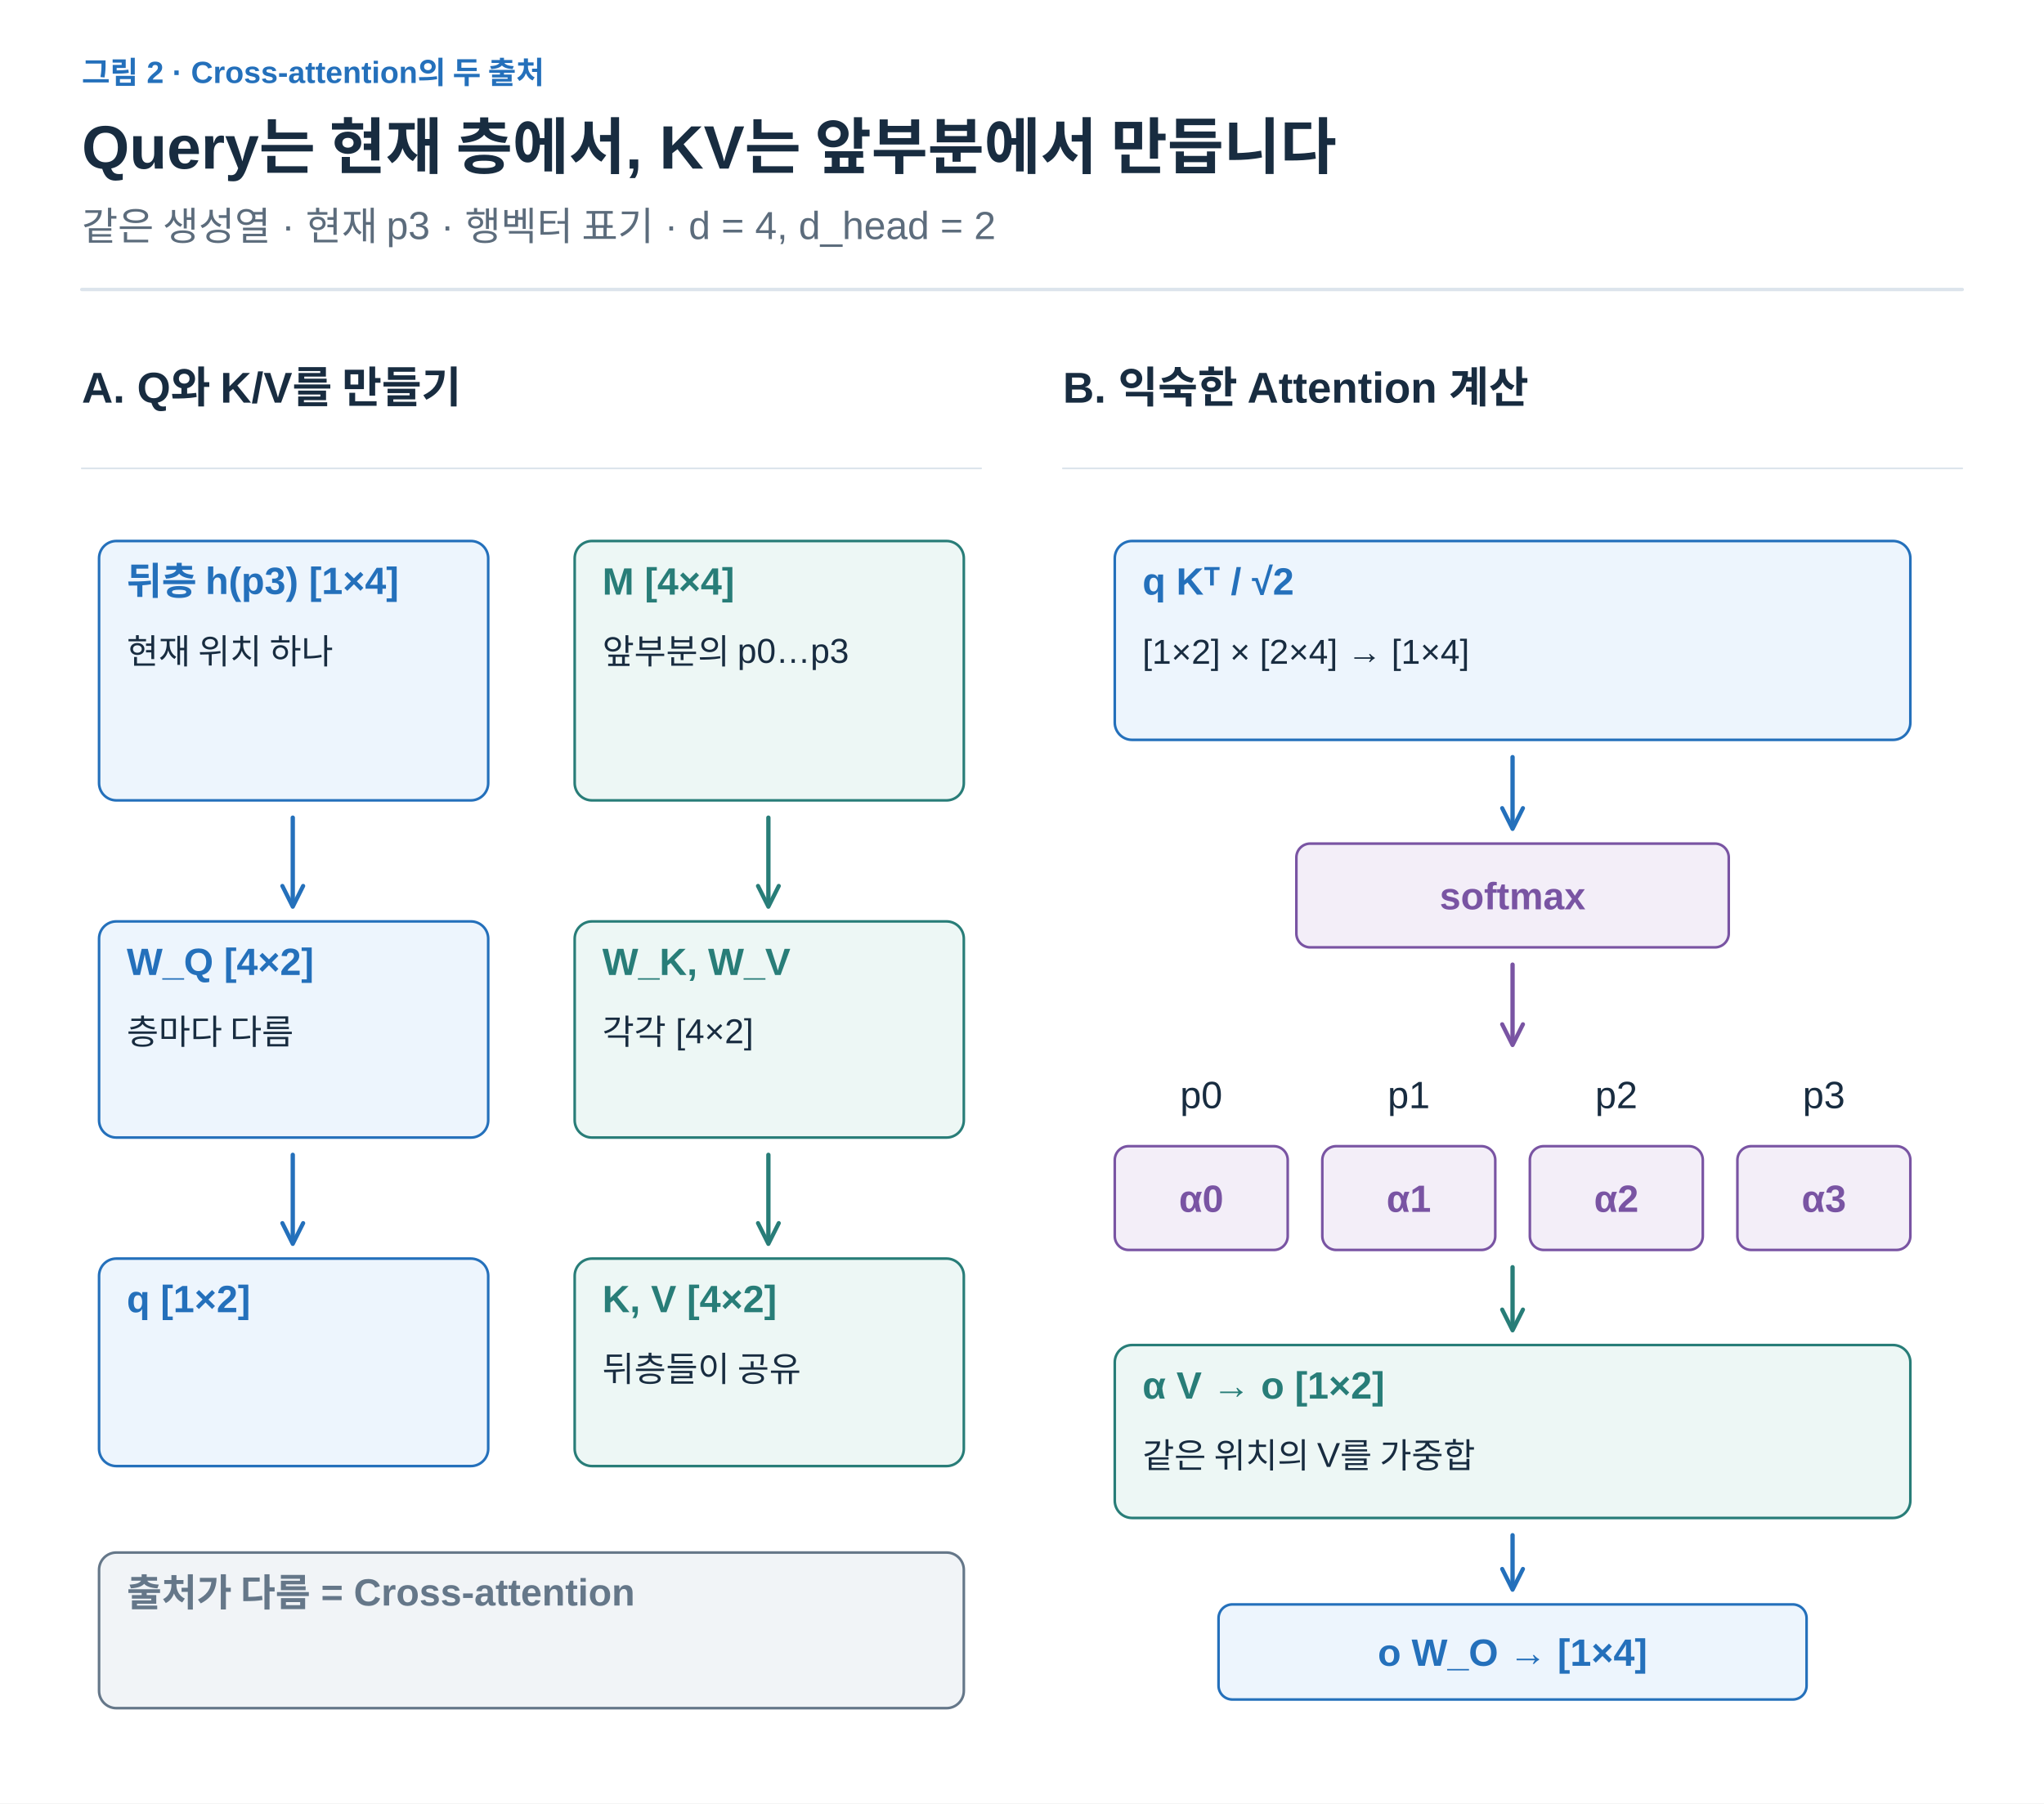
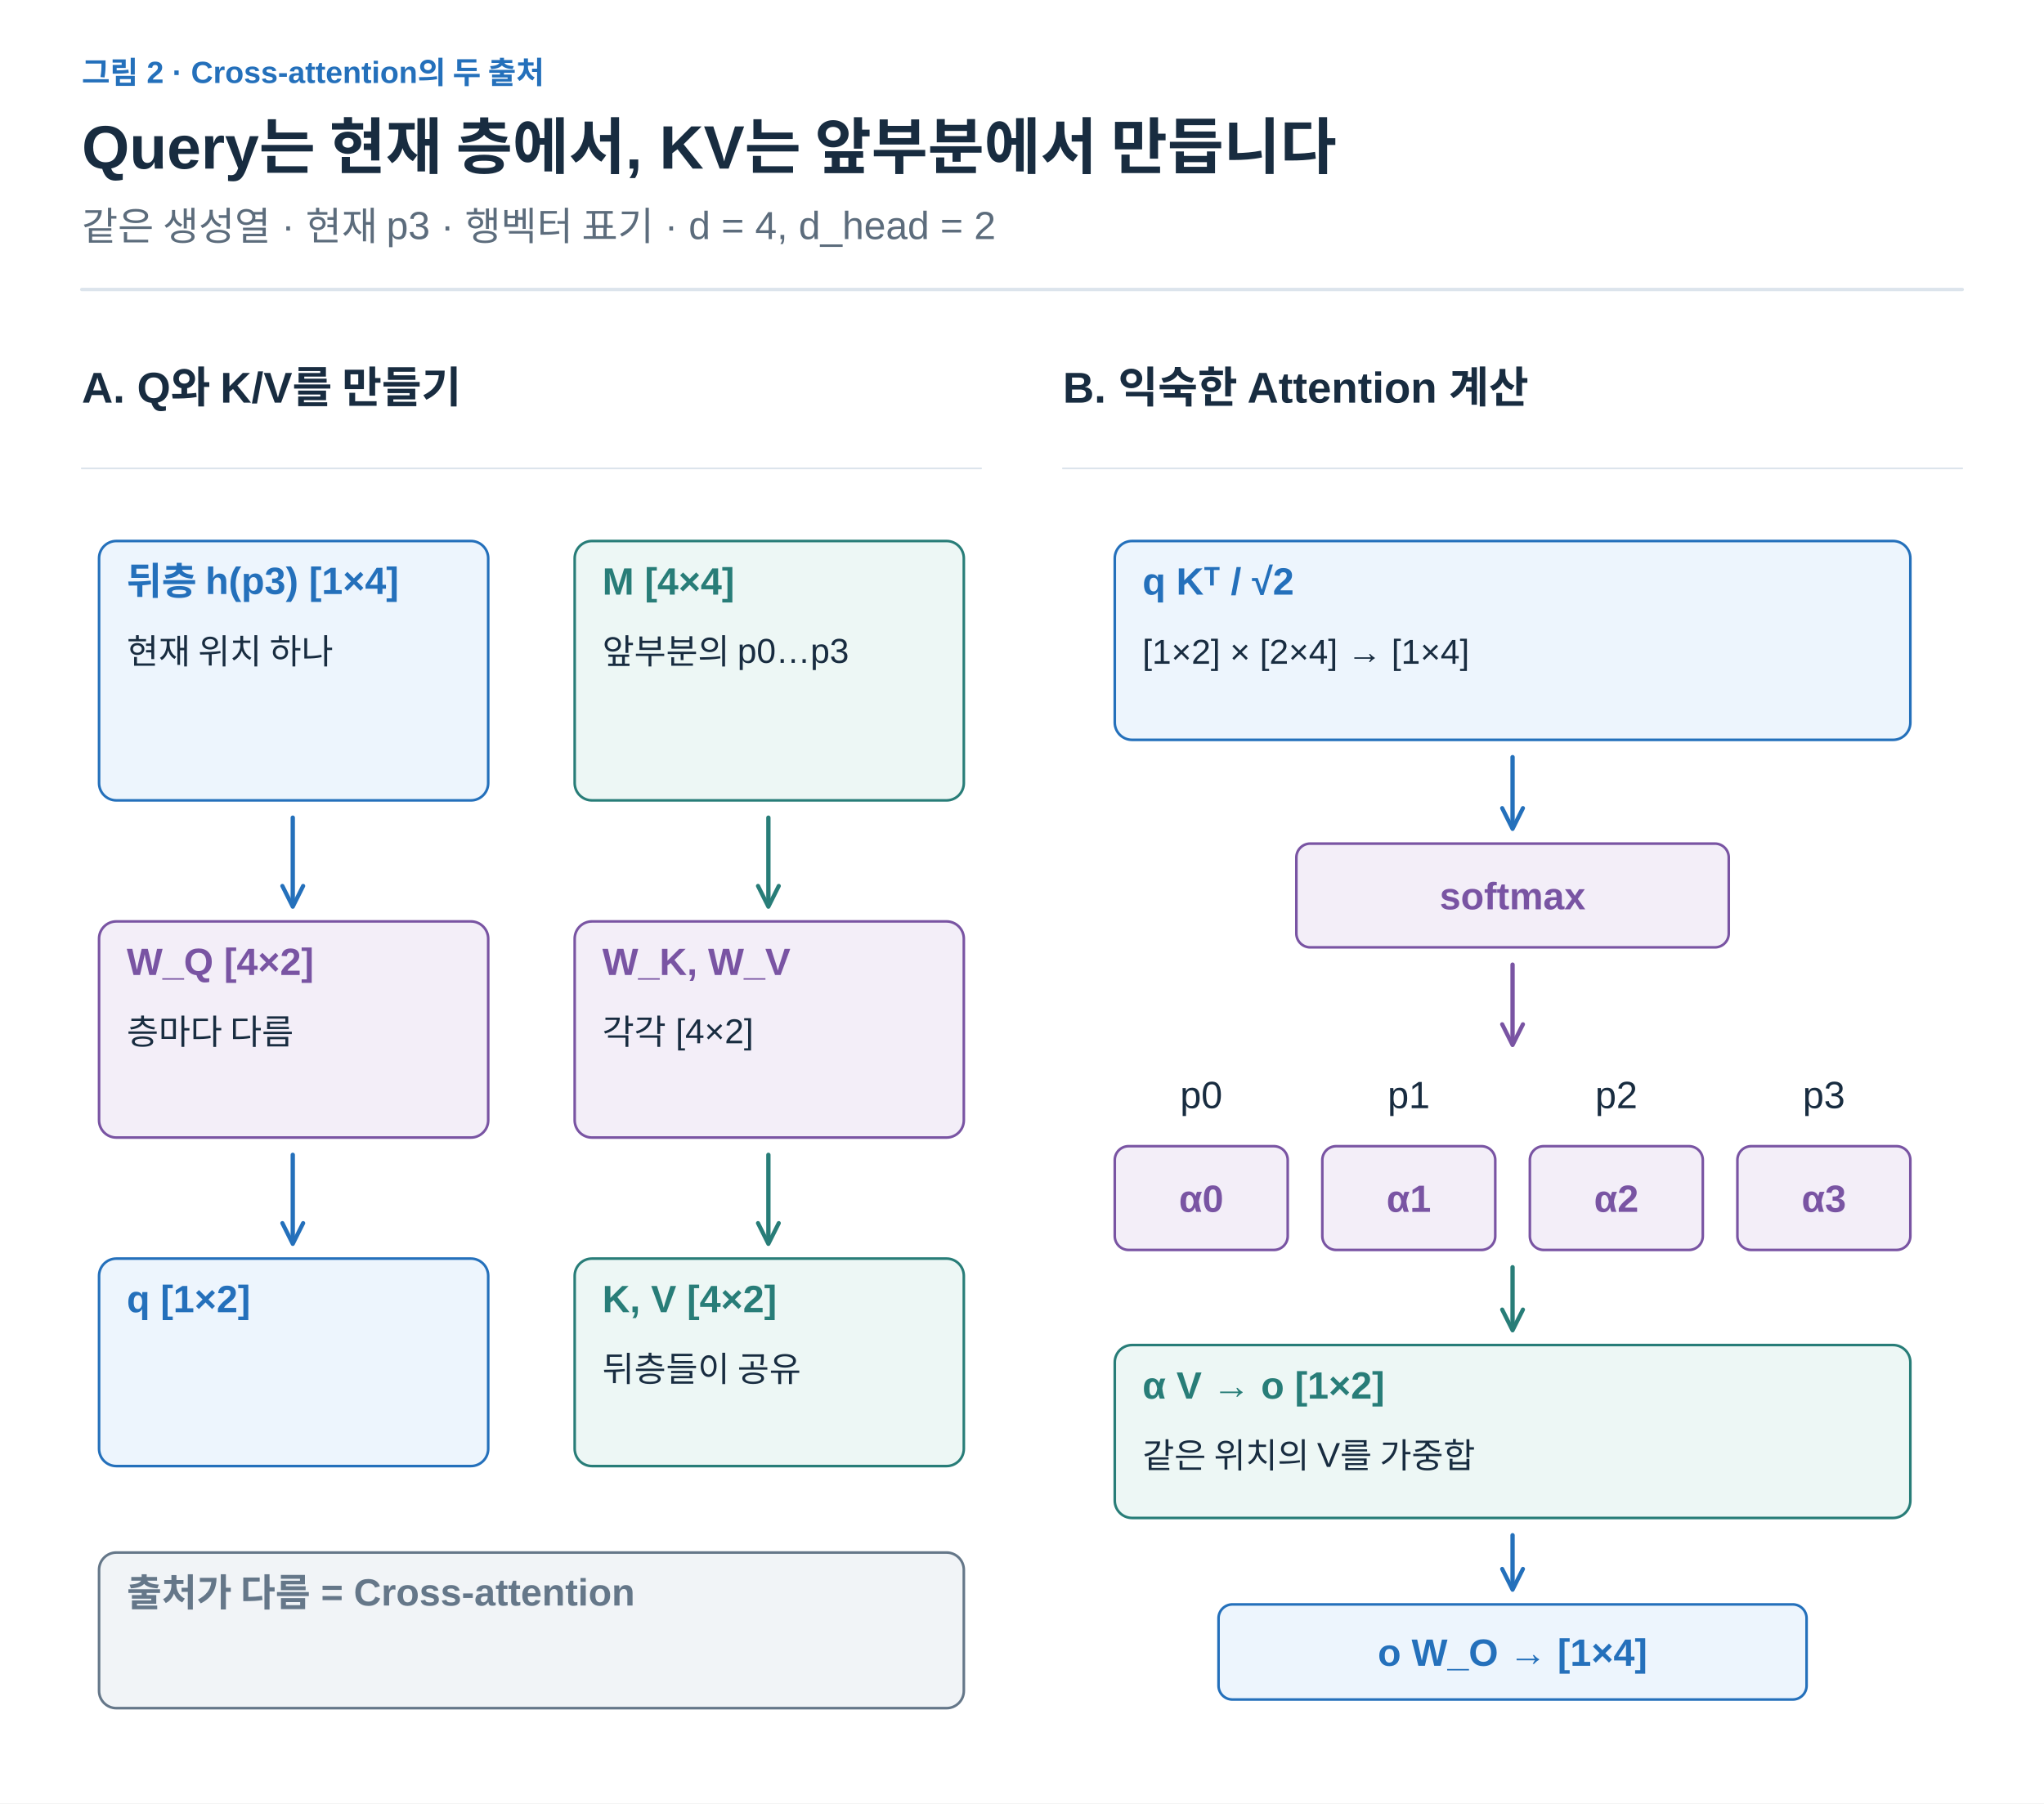
<svg xmlns="http://www.w3.org/2000/svg" width="1200" height="1059" viewBox="0 0 1200 1059" role="img" aria-labelledby="title desc">
  <defs>
    <marker id="arrow-ink" viewBox="0 0 10 10" refX="8" refY="5" markerWidth="6" markerHeight="6" orient="auto">
      <path d="M1 1 L9 5 L1 9" fill="none" stroke="#182C40" stroke-width="1.6" />
    </marker>
    <marker id="arrow-muted" viewBox="0 0 10 10" refX="8" refY="5" markerWidth="6" markerHeight="6" orient="auto">
      <path d="M1 1 L9 5 L1 9" fill="none" stroke="#5C6C7C" stroke-width="1.6" />
    </marker>
    <marker id="arrow-line" viewBox="0 0 10 10" refX="8" refY="5" markerWidth="6" markerHeight="6" orient="auto">
      <path d="M1 1 L9 5 L1 9" fill="none" stroke="#DCE4EC" stroke-width="1.6" />
    </marker>
    <marker id="arrow-paper" viewBox="0 0 10 10" refX="8" refY="5" markerWidth="6" markerHeight="6" orient="auto">
      <path d="M1 1 L9 5 L1 9" fill="none" stroke="#FFFFFF" stroke-width="1.6" />
    </marker>
    <marker id="arrow-blue" viewBox="0 0 10 10" refX="8" refY="5" markerWidth="6" markerHeight="6" orient="auto">
      <path d="M1 1 L9 5 L1 9" fill="none" stroke="#2470BB" stroke-width="1.6" />
    </marker>
    <marker id="arrow-teal" viewBox="0 0 10 10" refX="8" refY="5" markerWidth="6" markerHeight="6" orient="auto">
      <path d="M1 1 L9 5 L1 9" fill="none" stroke="#287D78" stroke-width="1.6" />
    </marker>
    <marker id="arrow-orange" viewBox="0 0 10 10" refX="8" refY="5" markerWidth="6" markerHeight="6" orient="auto">
      <path d="M1 1 L9 5 L1 9" fill="none" stroke="#B55B22" stroke-width="1.6" />
    </marker>
    <marker id="arrow-purple" viewBox="0 0 10 10" refX="8" refY="5" markerWidth="6" markerHeight="6" orient="auto">
      <path d="M1 1 L9 5 L1 9" fill="none" stroke="#7954A3" stroke-width="1.6" />
    </marker>
    <marker id="arrow-gray" viewBox="0 0 10 10" refX="8" refY="5" markerWidth="6" markerHeight="6" orient="auto">
      <path d="M1 1 L9 5 L1 9" fill="none" stroke="#657789" stroke-width="1.6" />
    </marker>
    <marker id="arrow-red" viewBox="0 0 10 10" refX="8" refY="5" markerWidth="6" markerHeight="6" orient="auto">
      <path d="M1 1 L9 5 L1 9" fill="none" stroke="#B34242" stroke-width="1.6" />
    </marker>
    <marker id="arrow-indigo" viewBox="0 0 10 10" refX="8" refY="5" markerWidth="6" markerHeight="6" orient="auto">
      <path d="M1 1 L9 5 L1 9" fill="none" stroke="#4C60A8" stroke-width="1.6" />
    </marker>
    <marker id="arrow-slate" viewBox="0 0 10 10" refX="8" refY="5" markerWidth="6" markerHeight="6" orient="auto">
      <path d="M1 1 L9 5 L1 9" fill="none" stroke="#8191A0" stroke-width="1.6" />
    </marker>
    <marker id="arrow-surface" viewBox="0 0 10 10" refX="8" refY="5" markerWidth="6" markerHeight="6" orient="auto">
      <path d="M1 1 L9 5 L1 9" fill="none" stroke="#F8FAFC" stroke-width="1.6" />
    </marker>
  </defs>
  <style>text{font-family:Arial,"Apple SD Gothic Neo","Noto Sans KR",sans-serif}text[font-family]{font-family:Menlo,Consolas,monospace}path{stroke-linecap:round;stroke-linejoin:round}</style>
  <rect width="100%" height="100%" fill="white" />
  <text x="48" y="49" fill="#2470BB" font-size="18" font-weight="600" text-anchor="start" data-max-width="1104">그림 2 · Cross-attention의 두 출처</text>
  <text x="48" y="99" fill="#182C40" font-size="36" font-weight="700" text-anchor="start" data-max-width="1104">Query는 현재 층에서, KV는 앞부분에서 만듭니다</text>
  <text x="48" y="141" fill="#5C6C7C" font-size="23" font-weight="400" text-anchor="start" data-max-width="1104">같은 생성열 · 현재 p3 · 행벡터 표기 · d = 4, d_head = 2</text>
  <path d="M48,170 H1152" stroke="#DCE4EC" stroke-width="2" />
  <g transform="translate(48 206) scale(1.015385)" data-panel="1">
    <text x="0" y="30" fill="#182C40" font-size="25" font-weight="600" text-anchor="start" data-max-width="520">A. Q와 K/V를 만들기</text>
    <path d="M0 68 L520 68" stroke="#DCE4EC" stroke-width="1" fill="none" />
    <g data-container="true">
      <rect x="10" y="110" width="225" height="150" rx="10" fill="#EDF5FD" stroke="#2470BB" stroke-width="1.5" />
      <text x="26" y="141" fill="#2470BB" font-size="22" font-weight="600" text-anchor="start" data-max-width="193">뒤층 h(p3) [1×4]</text>
      <text x="26" y="181" fill="#182C40" font-size="20" font-weight="400" text-anchor="start" data-max-width="193">현재 위치 하나</text>
    </g>
    <g data-container="true">
      <rect x="285" y="110" width="225" height="150" rx="10" fill="#EDF7F5" stroke="#287D78" stroke-width="1.5" />
      <text x="301" y="141" fill="#287D78" font-size="22" font-weight="600" text-anchor="start" data-max-width="193">M [4×4]</text>
      <text x="301" y="181" fill="#182C40" font-size="20" font-weight="400" text-anchor="start" data-max-width="193">앞부분의 p0…p3</text>
    </g>
    <path d="M122 270 L122 320" stroke="#2470BB" stroke-width="2.5" fill="none" marker-end="url(#arrow-blue)" />
    <path d="M397 270 L397 320" stroke="#287D78" stroke-width="2.5" fill="none" marker-end="url(#arrow-teal)" />
    <g data-container="true">
-       <rect x="10" y="330" width="225" height="125" rx="10" fill="#EDF5FD" stroke="#2470BB" stroke-width="1.5" />
-       <text x="26" y="361" fill="#2470BB" font-size="22" font-weight="600" text-anchor="start" data-max-width="193">W_Q [4×2]</text>
+       <rect x="10" y="330" width="225" height="125" rx="10" fill="#F3EEF8" stroke="#7954A3" stroke-width="1.5" />
+       <text x="26" y="361" fill="#7954A3" font-size="22" font-weight="600" text-anchor="start" data-max-width="193">W_Q [4×2]</text>
      <text x="26" y="401" fill="#182C40" font-size="20" font-weight="400" text-anchor="start" data-max-width="193">층마다 다름</text>
    </g>
    <g data-container="true">
-       <rect x="285" y="330" width="225" height="125" rx="10" fill="#EDF7F5" stroke="#287D78" stroke-width="1.5" />
-       <text x="301" y="361" fill="#287D78" font-size="22" font-weight="600" text-anchor="start" data-max-width="193">W_K, W_V</text>
+       <rect x="285" y="330" width="225" height="125" rx="10" fill="#F3EEF8" stroke="#7954A3" stroke-width="1.5" />
+       <text x="301" y="361" fill="#7954A3" font-size="22" font-weight="600" text-anchor="start" data-max-width="193">W_K, W_V</text>
      <text x="301" y="401" fill="#182C40" font-size="20" font-weight="400" text-anchor="start" data-max-width="193">각각 [4×2]</text>
    </g>
    <path d="M122 465 L122 515" stroke="#2470BB" stroke-width="2.5" fill="none" marker-end="url(#arrow-blue)" />
    <path d="M397 465 L397 515" stroke="#287D78" stroke-width="2.5" fill="none" marker-end="url(#arrow-teal)" />
    <g data-container="true">
      <rect x="10" y="525" width="225" height="120" rx="10" fill="#EDF5FD" stroke="#2470BB" stroke-width="1.5" />
      <text x="26" y="556" fill="#2470BB" font-size="22" font-weight="600" text-anchor="start" data-max-width="193">q [1×2]</text>
    </g>
    <g data-container="true">
      <rect x="285" y="525" width="225" height="120" rx="10" fill="#EDF7F5" stroke="#287D78" stroke-width="1.5" />
      <text x="301" y="556" fill="#287D78" font-size="22" font-weight="600" text-anchor="start" data-max-width="193">K, V [4×2]</text>
      <text x="301" y="596" fill="#182C40" font-size="20" font-weight="400" text-anchor="start" data-max-width="193">뒤층들이 공유</text>
    </g>
    <g data-container="true">
      <rect x="10" y="695" width="500" height="90" rx="10" fill="#F1F4F7" stroke="#657789" stroke-width="1.5" />
      <text x="26" y="726" fill="#657789" font-size="22" font-weight="600" text-anchor="start" data-max-width="468">출처가 다름 = Cross-attention</text>
    </g>
  </g>
  <g transform="translate(624 206) scale(1.015385)" data-panel="2">
    <text x="0" y="30" fill="#182C40" font-size="25" font-weight="600" text-anchor="start" data-max-width="520">B. 익숙한 Attention 계산</text>
    <path d="M0 68 L520 68" stroke="#DCE4EC" stroke-width="1" fill="none" />
    <g data-container="true">
      <rect x="30" y="110" width="460" height="115" rx="10" fill="#EDF5FD" stroke="#2470BB" stroke-width="1.5" />
      <text x="46" y="141" fill="#2470BB" font-size="22" font-weight="600" text-anchor="start" data-max-width="428">q Kᵀ / √2</text>
      <text x="46" y="181" fill="#182C40" font-size="20" font-weight="400" text-anchor="start" data-max-width="428">[1×2] × [2×4] → [1×4]</text>
    </g>
    <path d="M260 235 L260 275" stroke="#2470BB" stroke-width="2.5" fill="none" marker-end="url(#arrow-blue)" />
    <rect x="135" y="285" width="250" height="60" rx="8" fill="#F3EEF8" stroke="#7954A3" stroke-width="1.5" />
    <text x="260" y="323" fill="#7954A3" font-size="22" font-weight="600" text-anchor="middle" data-max-width="238">softmax</text>
    <path d="M260 355 L260 400" stroke="#7954A3" stroke-width="2.5" fill="none" marker-end="url(#arrow-purple)" />
    <text x="80" y="438" fill="#182C40" font-size="22" font-weight="400" text-anchor="middle" data-max-width="100">p0</text>
    <rect x="30" y="460" width="100" height="60" rx="8" fill="#F3EEF8" stroke="#7954A3" stroke-width="1.5" />
    <text x="80" y="498" fill="#7954A3" font-size="22" font-weight="600" text-anchor="middle" data-max-width="88">α0</text>
    <text x="200" y="438" fill="#182C40" font-size="22" font-weight="400" text-anchor="middle" data-max-width="100">p1</text>
    <rect x="150" y="460" width="100" height="60" rx="8" fill="#F3EEF8" stroke="#7954A3" stroke-width="1.5" />
    <text x="200" y="498" fill="#7954A3" font-size="22" font-weight="600" text-anchor="middle" data-max-width="88">α1</text>
    <text x="320" y="438" fill="#182C40" font-size="22" font-weight="400" text-anchor="middle" data-max-width="100">p2</text>
    <rect x="270" y="460" width="100" height="60" rx="8" fill="#F3EEF8" stroke="#7954A3" stroke-width="1.5" />
    <text x="320" y="498" fill="#7954A3" font-size="22" font-weight="600" text-anchor="middle" data-max-width="88">α2</text>
    <text x="440" y="438" fill="#182C40" font-size="22" font-weight="400" text-anchor="middle" data-max-width="100">p3</text>
    <rect x="390" y="460" width="100" height="60" rx="8" fill="#F3EEF8" stroke="#7954A3" stroke-width="1.5" />
    <text x="440" y="498" fill="#7954A3" font-size="22" font-weight="600" text-anchor="middle" data-max-width="88">α3</text>
    <path d="M260 530 L260 565" stroke="#287D78" stroke-width="2.5" fill="none" marker-end="url(#arrow-teal)" />
    <g data-container="true">
      <rect x="30" y="575" width="460" height="100" rx="10" fill="#EDF7F5" stroke="#287D78" stroke-width="1.5" />
      <text x="46" y="606" fill="#287D78" font-size="22" font-weight="600" text-anchor="start" data-max-width="428">α V → o [1×2]</text>
      <text x="46" y="646" fill="#182C40" font-size="20" font-weight="400" text-anchor="start" data-max-width="428">같은 위치의 V를 가중합</text>
    </g>
    <path d="M260 685 L260 715" stroke="#2470BB" stroke-width="2.5" fill="none" marker-end="url(#arrow-blue)" />
    <rect x="90" y="725" width="340" height="55" rx="8" fill="#EDF5FD" stroke="#2470BB" stroke-width="1.5" />
    <text x="260" y="760.5" fill="#2470BB" font-size="22" font-weight="600" text-anchor="middle" data-max-width="328">o W_O → [1×4]</text>
  </g>
</svg>
